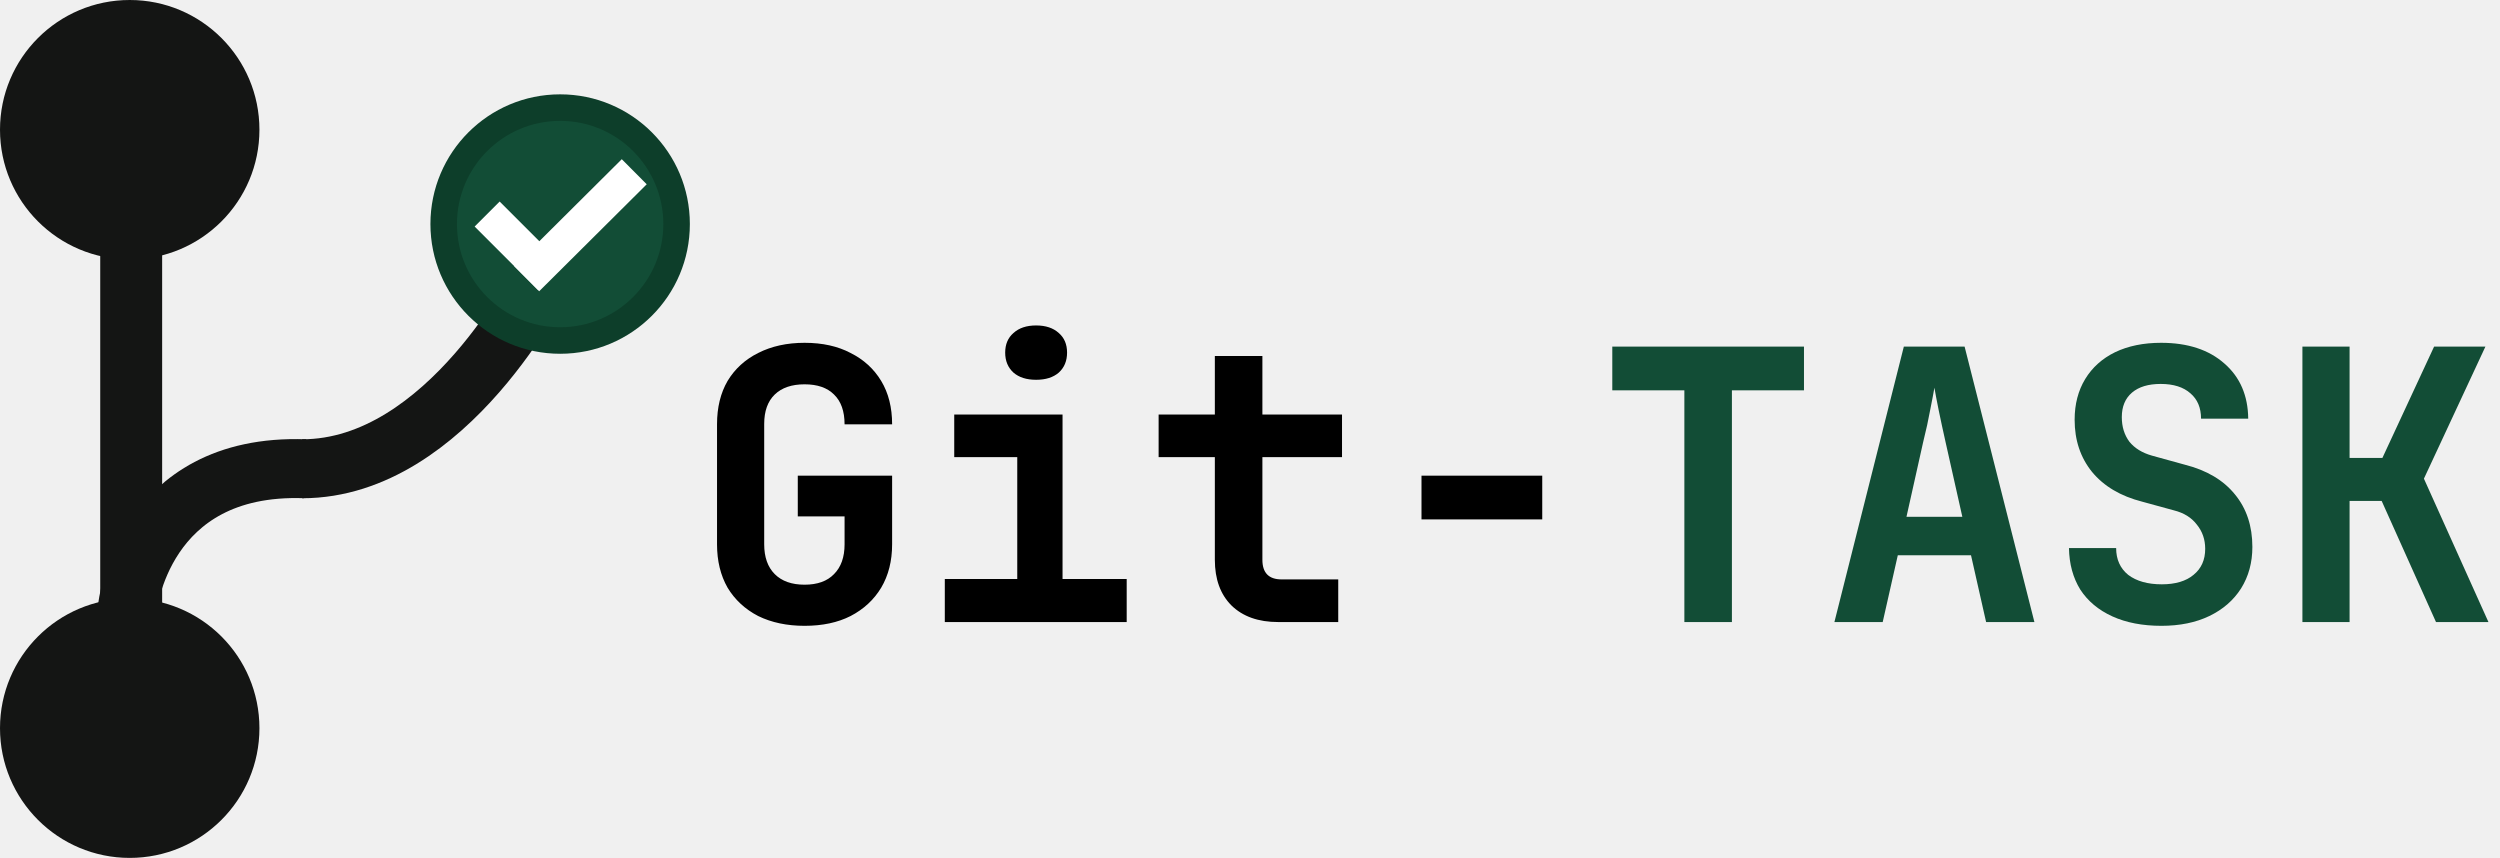
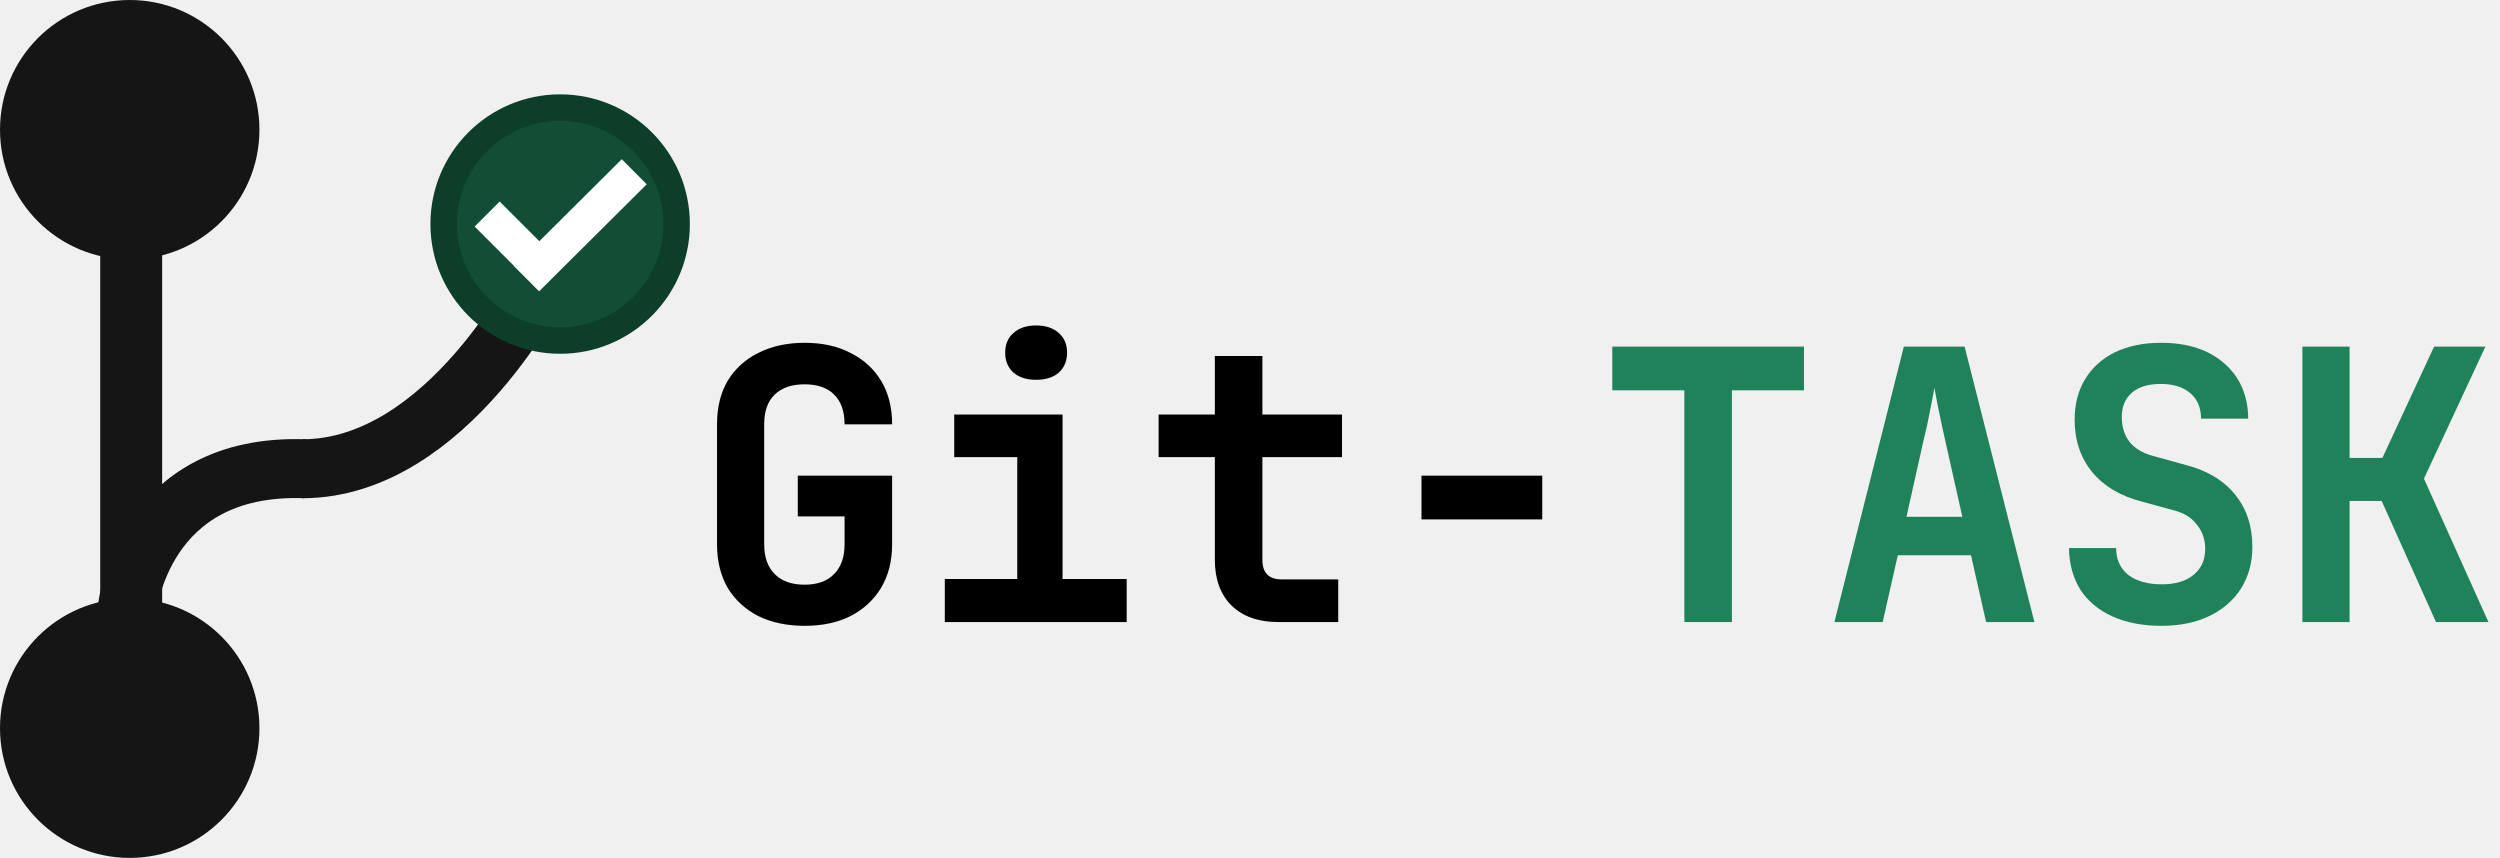
<svg xmlns="http://www.w3.org/2000/svg" width="848" height="291" viewBox="0 0 848 291" fill="none">
  <path d="M272.912 212.28C266.939 212.28 261.691 211.171 257.168 208.952C252.731 206.648 249.275 203.448 246.8 199.352C244.411 195.171 243.216 190.264 243.216 184.632V143.928C243.216 138.211 244.411 133.304 246.8 129.208C249.275 125.112 252.731 121.955 257.168 119.736C261.691 117.432 266.939 116.28 272.912 116.28C278.971 116.28 284.176 117.432 288.528 119.736C292.965 121.955 296.421 125.112 298.896 129.208C301.371 133.304 302.608 138.211 302.608 143.928H286.48C286.48 139.491 285.285 136.12 282.896 133.816C280.592 131.512 277.264 130.36 272.912 130.36C268.56 130.36 265.189 131.512 262.8 133.816C260.411 136.12 259.216 139.448 259.216 143.8V184.632C259.216 188.984 260.411 192.355 262.8 194.744C265.189 197.133 268.56 198.328 272.912 198.328C277.264 198.328 280.592 197.133 282.896 194.744C285.285 192.355 286.48 188.984 286.48 184.632V175.16H270.608V161.336H302.608V184.632C302.608 190.264 301.371 195.171 298.896 199.352C296.421 203.448 292.965 206.648 288.528 208.952C284.176 211.171 278.971 212.28 272.912 212.28ZM320.478 211V196.408H345.054V155.064H323.678V140.6H360.414V196.408H382.174V211H320.478ZM351.454 128.824C348.211 128.824 345.651 128.013 343.774 126.392C341.897 124.685 340.958 122.424 340.958 119.608C340.958 116.792 341.897 114.573 343.774 112.952C345.651 111.245 348.211 110.392 351.454 110.392C354.697 110.392 357.257 111.245 359.134 112.952C361.011 114.573 361.95 116.792 361.95 119.608C361.95 122.424 361.011 124.685 359.134 126.392C357.257 128.013 354.697 128.824 351.454 128.824ZM433.58 211C426.839 211 421.548 209.123 417.708 205.368C413.953 201.613 412.076 196.451 412.076 189.88V155.064H393.004V140.6H412.076V120.76H428.204V140.6H455.212V155.064H428.204V189.88C428.204 194.317 430.38 196.536 434.732 196.536H453.932V211H433.58ZM482.17 176.184V161.336H523.13V176.184H482.17Z" fill="black" />
-   <path d="M571.336 211V132.408H546.888V117.56H611.912V132.408H587.464V211H571.336ZM622.23 211L645.782 117.56H666.39L690.07 211H673.686L668.566 188.344H643.734L638.614 211H622.23ZM646.678 175.288H665.622L659.99 150.2C659.051 146.019 658.241 142.264 657.558 138.936C656.875 135.523 656.406 133.048 656.15 131.512C655.894 133.048 655.425 135.523 654.742 138.936C654.145 142.264 653.334 145.976 652.31 150.072L646.678 175.288ZM733.156 212.28C726.756 212.28 721.209 211.213 716.516 209.08C711.823 206.947 708.196 203.917 705.636 199.992C703.161 195.981 701.881 191.288 701.796 185.912H717.796C717.796 189.752 719.161 192.781 721.892 195C724.708 197.133 728.505 198.2 733.284 198.2C737.892 198.2 741.476 197.133 744.036 195C746.681 192.867 748.004 189.923 748.004 186.168C748.004 183.011 747.065 180.28 745.188 177.976C743.396 175.587 740.793 173.965 737.38 173.112L726.628 170.168C719.289 168.291 713.615 164.92 709.604 160.056C705.679 155.192 703.716 149.304 703.716 142.392C703.716 137.101 704.911 132.493 707.3 128.568C709.689 124.643 713.06 121.613 717.412 119.48C721.849 117.347 727.055 116.28 733.028 116.28C742.073 116.28 749.241 118.627 754.532 123.32C759.823 127.928 762.511 134.157 762.596 142.008H746.596C746.596 138.339 745.401 135.48 743.012 133.432C740.623 131.299 737.252 130.232 732.9 130.232C728.719 130.232 725.476 131.213 723.172 133.176C720.868 135.139 719.716 137.912 719.716 141.496C719.716 144.739 720.569 147.512 722.276 149.816C724.068 152.035 726.628 153.613 729.956 154.552L741.092 157.624C748.516 159.501 754.191 162.872 758.116 167.736C762.041 172.515 764.004 178.445 764.004 185.528C764.004 190.819 762.724 195.512 760.164 199.608C757.604 203.619 754.02 206.733 749.412 208.952C744.804 211.171 739.385 212.28 733.156 212.28ZM780.978 211V117.56H796.978V155.32H808.114L825.65 117.56H843.058L822.194 162.36L844.082 211H826.29L807.858 169.912H796.978V211H780.978Z" fill="#124D36" />
+   <path d="M571.336 211V132.408H546.888V117.56H611.912V132.408H587.464V211H571.336ZM622.23 211L645.782 117.56H666.39L690.07 211H673.686L668.566 188.344H643.734L638.614 211H622.23ZM646.678 175.288H665.622L659.99 150.2C659.051 146.019 658.241 142.264 657.558 138.936C656.875 135.523 656.406 133.048 656.15 131.512C655.894 133.048 655.425 135.523 654.742 138.936C654.145 142.264 653.334 145.976 652.31 150.072L646.678 175.288ZM733.156 212.28C726.756 212.28 721.209 211.213 716.516 209.08C711.823 206.947 708.196 203.917 705.636 199.992C703.161 195.981 701.881 191.288 701.796 185.912H717.796C717.796 189.752 719.161 192.781 721.892 195C724.708 197.133 728.505 198.2 733.284 198.2C737.892 198.2 741.476 197.133 744.036 195C746.681 192.867 748.004 189.923 748.004 186.168C748.004 183.011 747.065 180.28 745.188 177.976C743.396 175.587 740.793 173.965 737.38 173.112L726.628 170.168C719.289 168.291 713.615 164.92 709.604 160.056C705.679 155.192 703.716 149.304 703.716 142.392C703.716 137.101 704.911 132.493 707.3 128.568C709.689 124.643 713.06 121.613 717.412 119.48C721.849 117.347 727.055 116.28 733.028 116.28C742.073 116.28 749.241 118.627 754.532 123.32C759.823 127.928 762.511 134.157 762.596 142.008H746.596C746.596 138.339 745.401 135.48 743.012 133.432C740.623 131.299 737.252 130.232 732.9 130.232C728.719 130.232 725.476 131.213 723.172 133.176C720.868 135.139 719.716 137.912 719.716 141.496C719.716 144.739 720.569 147.512 722.276 149.816C724.068 152.035 726.628 153.613 729.956 154.552L741.092 157.624C748.516 159.501 754.191 162.872 758.116 167.736C762.041 172.515 764.004 178.445 764.004 185.528C764.004 190.819 762.724 195.512 760.164 199.608C757.604 203.619 754.02 206.733 749.412 208.952C744.804 211.171 739.385 212.28 733.156 212.28ZM780.978 211V117.56H796.978V155.32H808.114L825.65 117.56H843.058L822.194 162.36L844.082 211H826.29L807.858 169.912H796.978V211H780.978Z" fill="#1F825B" />
  <circle cx="44" cy="247" r="44" fill="#141514" />
  <circle cx="44" cy="44" r="44" fill="#141514" />
  <rect x="34" y="59" width="21" height="156" fill="#141514" />
  <path d="M43.202 206.311C43.202 206.311 48.001 156.999 103.501 159" stroke="#141514" stroke-width="20" />
  <path d="M184 94C184 94 151.955 159.004 102.499 159.004" stroke="#141514" stroke-width="20" />
  <circle cx="190" cy="76" r="44" fill="#0D3E2A" />
  <circle cx="190" cy="76" r="35" fill="#124D36" />
  <rect x="210.906" y="54" width="12" height="51.459" transform="rotate(45.1536 210.906 54)" fill="white" />
  <rect x="190.934" y="89.809" width="12" height="30.332" transform="rotate(135 190.934 89.8086)" fill="white" />
</svg>
